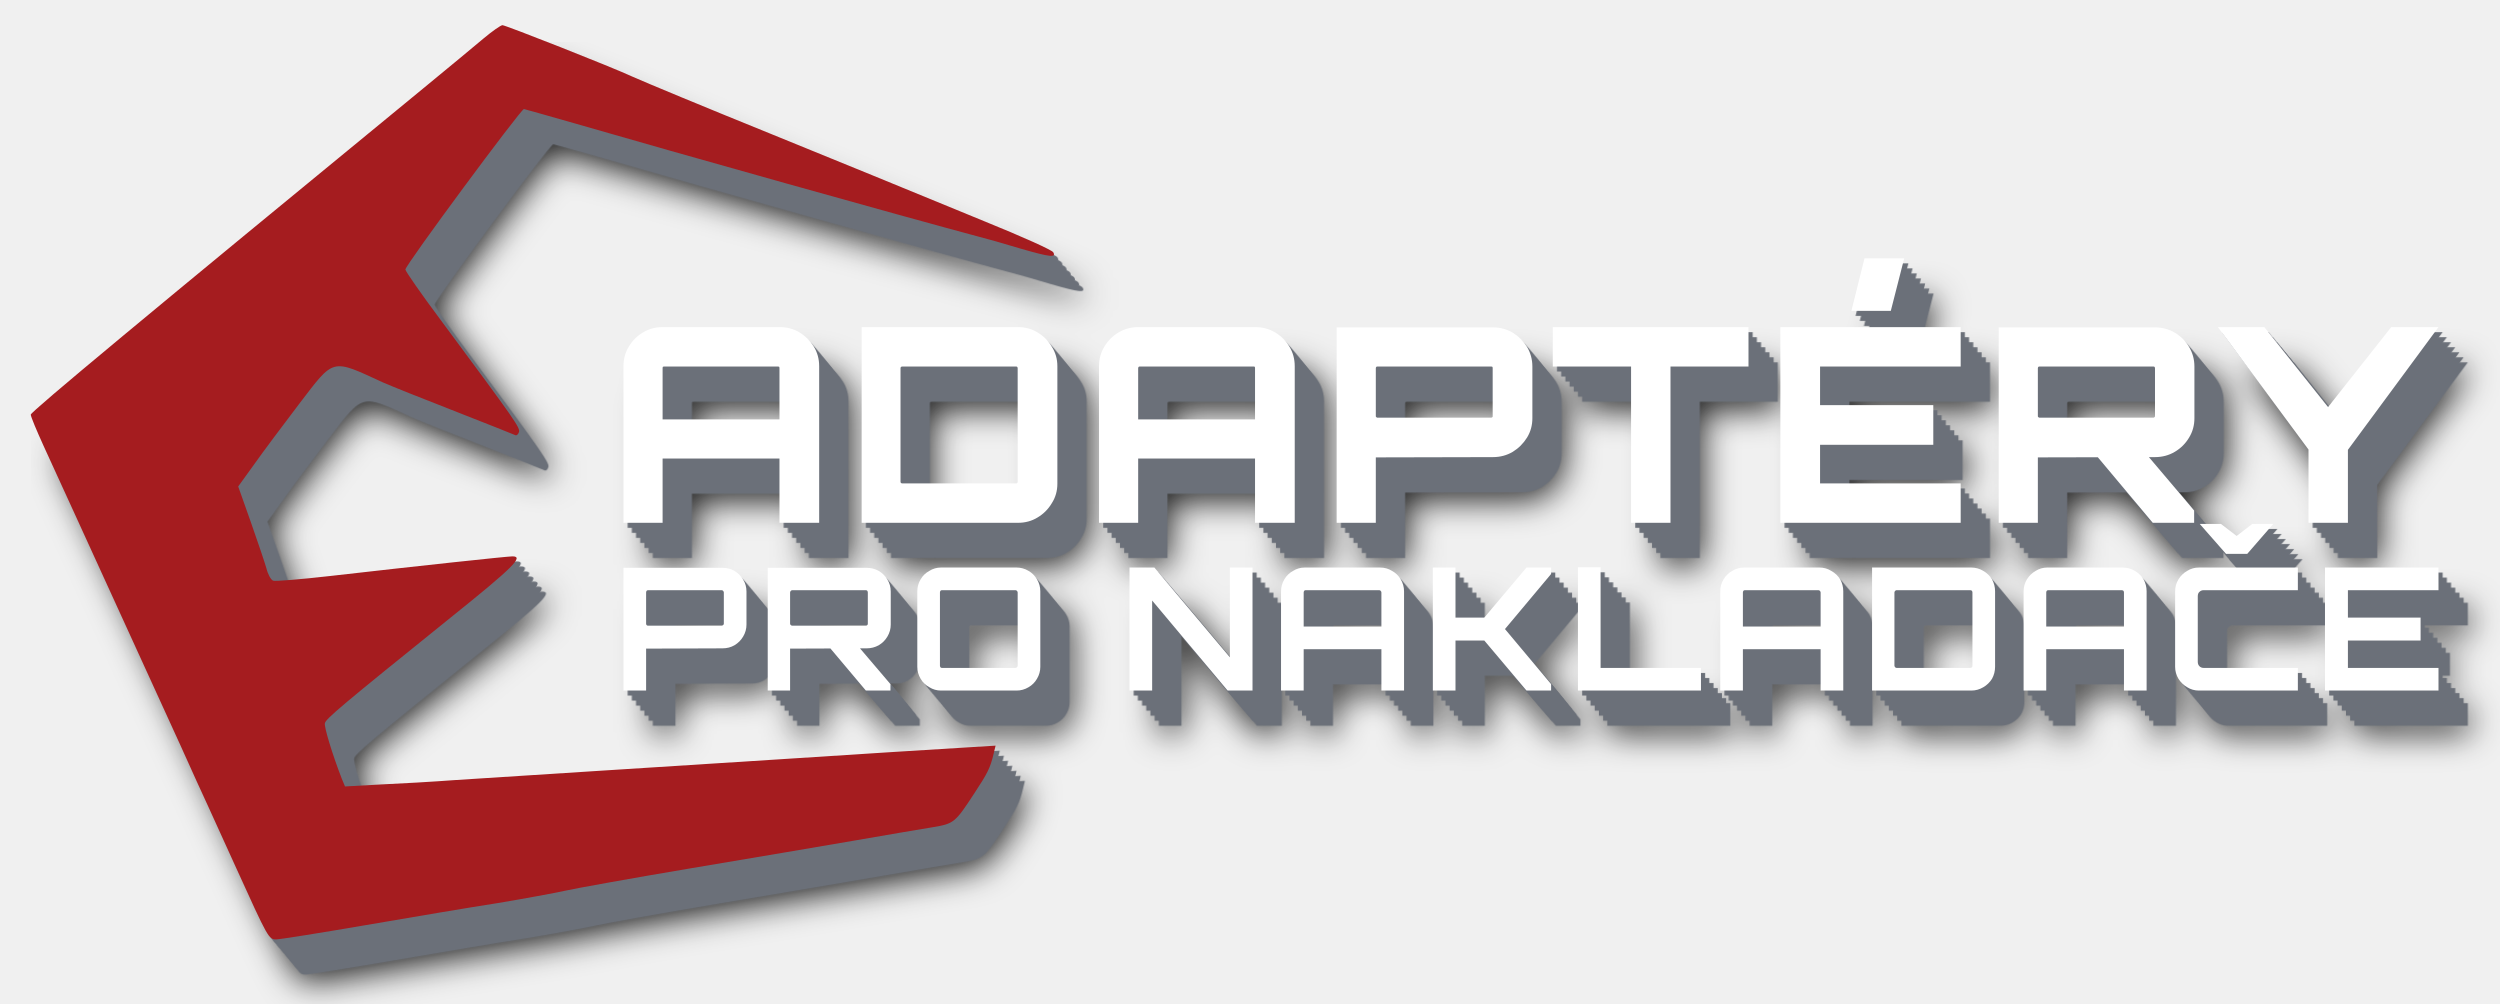
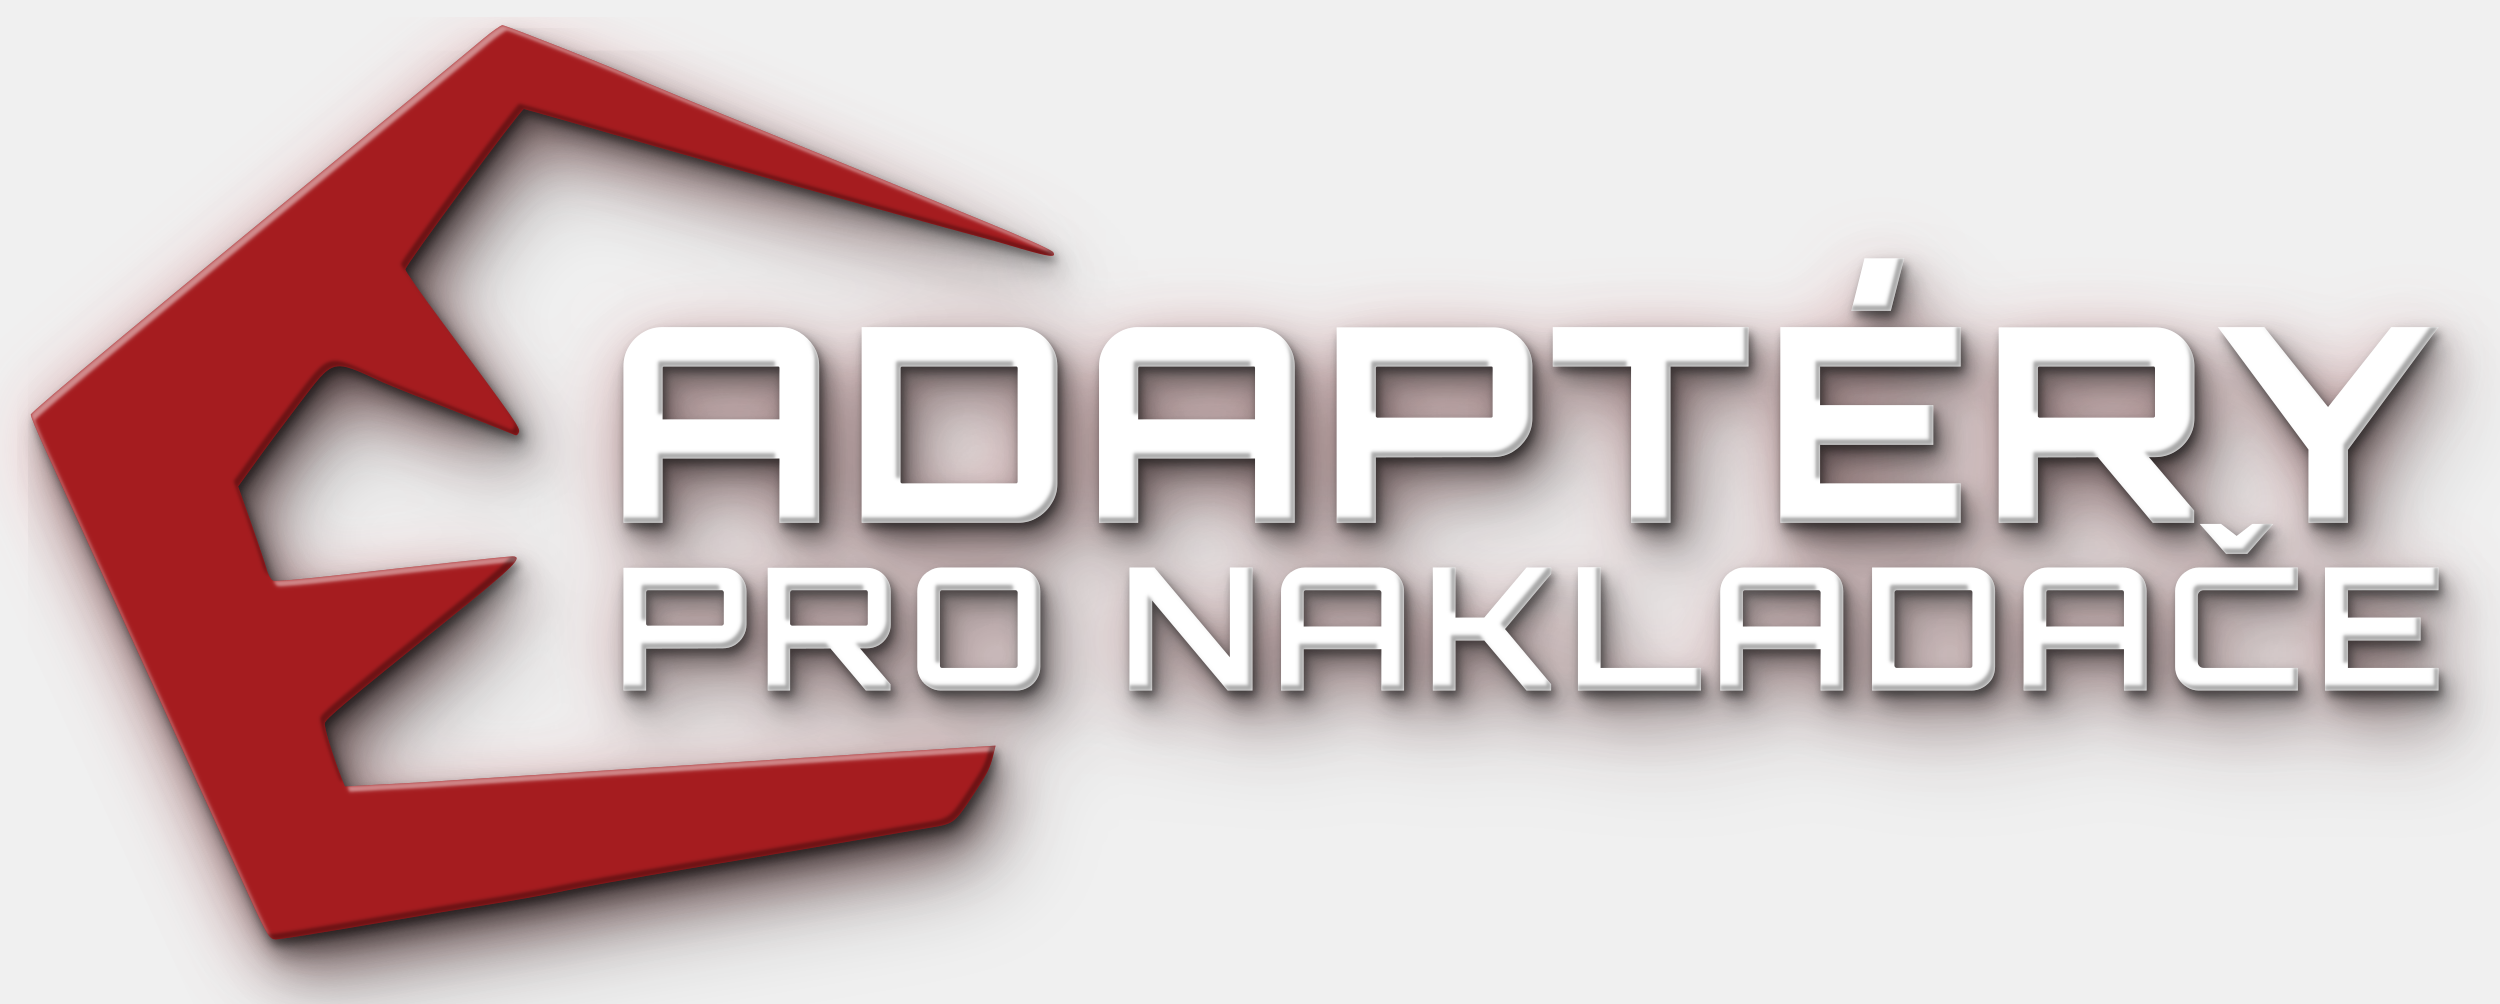
<svg xmlns="http://www.w3.org/2000/svg" viewBox="39 7 894.2 359" role="img" aria-label="Adaptéry pro nakladače">
  <defs id="fx-defs">
-     <filter id="fx" x="-5%" y="-10%" width="115%" height="135%" color-interpolation-filters="sRGB">
-       <feOffset in="SourceAlpha" dx="1.5" dy="1.8" result="o1" />
-       <feOffset in="SourceAlpha" dx="3.0" dy="3.6" result="o2" />
-       <feOffset in="SourceAlpha" dx="4.5" dy="5.4" result="o3" />
-       <feOffset in="SourceAlpha" dx="6.0" dy="7.2" result="o4" />
-       <feOffset in="SourceAlpha" dx="7.5" dy="9.0" result="o5" />
-       <feOffset in="SourceAlpha" dx="9.0" dy="10.8" result="o6" />
-       <feOffset in="SourceAlpha" dx="10.5" dy="12.6" result="o7" />
-       <feMerge result="ext">
-         <feMergeNode in="o1" />
-         <feMergeNode in="o2" />
-         <feMergeNode in="o3" />
-         <feMergeNode in="o4" />
-         <feMergeNode in="o5" />
-         <feMergeNode in="o6" />
-         <feMergeNode in="o7" />
-       </feMerge>
-       <feFlood flood-color="#6B7079" />
-       <feComposite in2="ext" operator="in" result="extC" />
-       <feGaussianBlur in="SourceAlpha" stdDeviation="6" />
-       <feOffset dx="11" dy="15" result="sb" />
-       <feFlood flood-color="#000" flood-opacity=".9" />
-       <feComposite in2="sb" operator="in" result="soft" />
+     <filter id="fx" x="-6%" y="-12%" width="116%" height="136%" color-interpolation-filters="sRGB">
+       <feGaussianBlur in="SourceAlpha" stdDeviation="14" result="gb" />
+       <feOffset in="gb" dy="6" result="gb2" />
+       <feFlood flood-color="#E0383C" flood-opacity="0.35" />
+       <feComposite in2="gb2" operator="in" result="glow" />
+       <feGaussianBlur in="SourceAlpha" stdDeviation="1.5" result="b0" />
+       <feOffset in="b0" dx="1" dy="2" result="s0" />
+       <feFlood flood-color="#000" flood-opacity="0.45" />
+       <feComposite in2="s0" operator="in" result="c0" />
+       <feGaussianBlur in="SourceAlpha" stdDeviation="4" result="b1" />
+       <feOffset in="b1" dx="3" dy="5" result="s1" />
+       <feFlood flood-color="#000" flood-opacity="0.4" />
+       <feComposite in2="s1" operator="in" result="c1" />
+       <feGaussianBlur in="SourceAlpha" stdDeviation="9" result="b2" />
+       <feOffset in="b2" dx="6" dy="10" result="s2" />
+       <feFlood flood-color="#000" flood-opacity="0.35" />
+       <feComposite in2="s2" operator="in" result="c2" />
+       <feGaussianBlur in="SourceAlpha" stdDeviation="16" result="b3" />
+       <feOffset in="b3" dx="10" dy="18" result="s3" />
+       <feFlood flood-color="#000" flood-opacity="0.3" />
+       <feComposite in2="s3" operator="in" result="c3" />
+       <feOffset in="SourceAlpha" dx="1.6" dy="1.92" result="ho" />
+       <feComposite in="SourceAlpha" in2="ho" operator="out" result="he" />
+       <feGaussianBlur in="he" stdDeviation="0.7" result="heb" />
+       <feFlood flood-color="#fff" flood-opacity="0.5" />
+       <feComposite in2="heb" operator="in" />
+       <feComposite in2="SourceAlpha" operator="in" result="hl" />
+       <feOffset in="SourceAlpha" dx="-1.6" dy="-1.92" result="so" />
+       <feComposite in="SourceAlpha" in2="so" operator="out" result="se" />
+       <feGaussianBlur in="se" stdDeviation="0.7" result="seb" />
+       <feFlood flood-color="#000" flood-opacity="0.35" />
+       <feComposite in2="seb" operator="in" />
+       <feComposite in2="SourceAlpha" operator="in" result="sl" />
      <feMerge>
-         <feMergeNode in="soft" />
-         <feMergeNode in="extC" />
+         <feMergeNode in="glow" />
+         <feMergeNode in="c0" />
+         <feMergeNode in="c1" />
+         <feMergeNode in="c2" />
+         <feMergeNode in="c3" />
        <feMergeNode in="SourceGraphic" />
+         <feMergeNode in="hl" />
+         <feMergeNode in="sl" />
      </feMerge>
    </filter>
  </defs>
  <g filter="url(#fx)">
    <path fill="#A51C1F" transform="translate(0 360) scale(.1 -.1)" d="M2119 3392 c-31 -26 -127 -106 -215 -178 -988 -811 -1404 -1157 -1404 -1167 0 -7 21 -57 46 -112 25 -55 79 -172 119 -260 40 -88 123 -270 185 -405 62 -135 145 -317 185 -405 39 -88 85 -187 100 -220 15 -33 60 -132 100 -220 114 -251 116 -255 143 -255 13 0 157 23 320 51 163 28 376 64 473 79 96 16 204 36 240 44 35 8 240 45 454 81 215 36 480 81 590 100 110 19 232 40 270 46 78 13 81 16 151 123 46 70 56 89 68 140 l7 29 -113 -7 c-62 -4 -178 -11 -258 -16 -219 -14 -571 -37 -1015 -65 -220 -14 -465 -30 -545 -35 -80 -6 -202 -13 -271 -16 l-125 -7 -12 29 c-34 88 -63 184 -60 197 3 16 59 63 451 379 223 179 262 218 220 218 -19 0 -335 -34 -650 -70 -106 -12 -199 -20 -206 -17 -8 3 -19 23 -24 44 -6 21 -31 95 -56 166 l-45 127 57 79 c31 44 103 140 160 215 128 167 114 164 301 78 25 -11 139 -57 255 -102 115 -45 213 -84 217 -86 5 -3 11 1 14 10 6 15 -11 39 -278 399 -71 95 -128 177 -128 183 0 16 413 574 424 574 2 0 82 -23 177 -50 358 -104 1193 -338 1444 -405 28 -7 99 -27 158 -45 104 -30 126 -32 114 -12 -6 8 -99 51 -257 115 -221 91 -555 228 -750 307 -247 100 -451 185 -496 205 -75 35 -456 185 -467 185 -7 -1 -37 -22 -68 -48z" />
    <path fill="#FFFFFF" d="M262 194L262 194L262 138Q262 134.1 263.9 131Q265.8 127.8 269 125.9Q272.1 124 276 124L276 124L317.9 124Q321.8 124 325 125.9Q328.1 127.8 330.1 131Q332 134.1 332 138L332 138L332 194L317.8 194L317.8 171L276 171L276 194L262 194M276 157L276 157L317.8 157L317.8 138.7Q317.8 138.4 317.7 138.2Q317.5 138.1 317.2 138.1L317.2 138.1L276.6 138.1Q276.3 138.1 276.1 138.2Q276 138.4 276 138.7L276 138.7L276 157M403.1 194L347.2 194L347.2 124L403.1 124Q407 124 410.1 125.9Q413.3 127.8 415.2 131Q417.2 134.1 417.2 138L417.2 138L417.2 180Q417.2 183.9 415.2 187Q413.3 190.2 410.1 192.1Q407 194 403.1 194L403.1 194M361.7 179.9L361.7 179.9L402.4 179.9Q402.7 179.9 402.8 179.8Q403 179.6 403 179.3L403 179.3L403 138.7Q403 138.4 402.8 138.2Q402.7 138.1 402.4 138.1L402.4 138.1L361.7 138.1Q361.5 138.1 361.3 138.2Q361.1 138.4 361.1 138.7L361.1 138.7L361.1 179.3Q361.1 179.6 361.3 179.8Q361.5 179.9 361.7 179.9M432.1 194L432.1 194L432.1 138Q432.1 134.1 434 131Q435.9 127.8 439.1 125.9Q442.3 124 446.1 124L446.1 124L488 124Q491.9 124 495.1 125.9Q498.3 127.8 500.2 131Q502.1 134.1 502.1 138L502.1 138L502.1 194L487.9 194L487.9 171L446.1 171L446.1 194L432.1 194M446.1 157L446.1 157L487.9 157L487.9 138.7Q487.9 138.4 487.8 138.2Q487.7 138.1 487.4 138.1L487.4 138.1L446.7 138.1Q446.4 138.1 446.3 138.2Q446.1 138.4 446.1 138.7L446.1 138.7L446.1 157M531.1 194L517.1 194L517.1 124.1L573 124.1Q576.9 124.1 580.1 126Q583.2 127.9 585.2 131.1Q587.1 134.3 587.1 138.1L587.1 138.1L587.1 156.6Q587.1 160.4 585.2 163.5Q583.2 166.7 580.1 168.6Q576.9 170.5 573 170.5L573 170.5L531.1 170.6L531.1 194M531.7 156.4L531.7 156.4L572.3 156.4Q572.6 156.4 572.8 156.2Q572.9 156.1 572.9 155.9L572.9 155.9L572.9 138.7Q572.9 138.4 572.8 138.2Q572.6 138.1 572.3 138.1L572.3 138.1L531.7 138.1Q531.4 138.1 531.3 138.2Q531.1 138.4 531.1 138.7L531.1 138.7L531.1 155.9Q531.1 156.1 531.3 156.2Q531.4 156.4 531.7 156.4M636.5 194L622.4 194L622.4 194L622.4 138.1L594.4 138.1L594.4 124L664.4 124L664.4 138.1L636.5 138.1L636.5 194M740.3 194L675.8 194L675.8 124L740.3 124L740.3 138.1L690 138.1L690 151.9L730.5 151.9L730.5 166.1L690 166.1L690 179.9L740.3 179.9L740.3 194M715.3 118.2L701.2 118.2L701.2 118.2L705.9 99.4L720.1 99.4L715.3 118.2M823.8 194L809 194L788.3 169.3L806.6 169.3L823.8 189.6L823.8 194M767.9 194L753.9 194L753.9 124.1L809.8 124.1Q813.7 124.1 816.9 126Q820.1 127.9 822 131.1Q823.9 134.3 823.9 138.1L823.9 138.1L823.9 156.6Q823.9 160.4 822 163.5Q820.1 166.7 816.9 168.6Q813.7 170.5 809.8 170.5L809.8 170.5L767.9 170.6L767.9 194M768.5 156.4L768.5 156.4L809.2 156.4Q809.5 156.4 809.6 156.2Q809.8 156.1 809.8 155.9L809.8 155.9L809.8 138.7Q809.8 138.4 809.6 138.2Q809.5 138.1 809.2 138.1L809.2 138.1L768.5 138.1Q768.2 138.1 768.1 138.2Q767.9 138.4 767.9 138.7L767.9 138.7L767.9 155.9Q767.9 156.1 768.1 156.2Q768.2 156.4 768.5 156.4M878.8 194L864.7 194L864.7 194L864.7 167.8L832.3 124L848.9 124L871.7 152.6L894.3 124L911.2 124L878.8 167.9L878.8 194M270.1 254L262 254L262 210.1L297.4 210.1Q299.8 210.1 301.7 211.2Q303.7 212.4 304.8 214.3Q306 216.2 306 218.6L306 218.6L306 230.4Q306 232.7 304.8 234.7Q303.7 236.6 301.7 237.8Q299.8 238.9 297.4 238.9L297.4 238.9L270.1 239L270.1 254M270.8 230.8L270.8 230.8L297.1 230.8Q297.4 230.8 297.6 230.6Q297.9 230.4 297.9 230.1L297.9 230.1L297.9 218.9Q297.9 218.6 297.6 218.3Q297.4 218.1 297.1 218.1L297.1 218.1L270.8 218.1Q270.5 218.1 270.3 218.3Q270.1 218.6 270.1 218.9L270.1 218.9L270.1 230.1Q270.1 230.4 270.3 230.6Q270.5 230.8 270.8 230.8M357.5 254L348.7 254L335.4 238.2L346 238.2L357.5 251.7L357.5 254M321.6 254L313.6 254L313.6 210.1L349 210.1Q351.3 210.1 353.3 211.2Q355.3 212.4 356.4 214.3Q357.6 216.2 357.6 218.6L357.6 218.6L357.6 230.4Q357.6 232.7 356.4 234.7Q355.3 236.6 353.3 237.8Q351.3 238.9 349 238.9L349 238.9L321.6 239L321.6 254M322.4 230.8L322.4 230.8L348.7 230.8Q349 230.8 349.2 230.6Q349.4 230.4 349.4 230.1L349.4 230.1L349.4 218.9Q349.4 218.6 349.2 218.3Q349 218.1 348.7 218.1L348.7 218.1L322.4 218.1Q322.1 218.1 321.9 218.3Q321.6 218.6 321.6 218.9L321.6 218.9L321.6 230.1Q321.6 230.4 321.9 230.6Q322.1 230.8 322.4 230.8M402.6 254L375.6 254Q373.3 254 371.4 252.8Q369.4 251.7 368.3 249.8Q367.1 247.8 367.1 245.5L367.1 245.5L367.1 218.5Q367.1 216.2 368.3 214.2Q369.4 212.3 371.4 211.2Q373.3 210 375.6 210L375.6 210L402.6 210Q404.9 210 406.9 211.2Q408.8 212.3 409.9 214.2Q411.1 216.2 411.1 218.5L411.1 218.5L411.1 245.5Q411.1 247.8 409.9 249.8Q408.8 251.7 406.9 252.8Q404.9 254 402.6 254L402.6 254M375.9 245.9L375.9 245.9L402.2 245.9Q402.5 245.9 402.7 245.7Q403 245.4 403 245.1L403 245.1L403 218.9Q403 218.6 402.7 218.3Q402.5 218.1 402.2 218.1L402.2 218.1L375.9 218.1Q375.6 218.1 375.4 218.3Q375.2 218.6 375.2 218.9L375.2 218.9L375.2 245.1Q375.2 245.4 375.4 245.7Q375.6 245.9 375.9 245.9M451.1 254L443 254L443 210L451.9 210L478.9 242.1L478.9 210L487 210L487 254L478.1 254L451.1 221.8L451.1 254M497.2 254L497.2 254L497.2 218.5Q497.2 216.2 498.4 214.2Q499.5 212.3 501.5 211.2Q503.4 210 505.7 210L505.7 210L532.6 210Q535 210 536.9 211.2Q538.9 212.3 540 214.2Q541.2 216.2 541.2 218.5L541.2 218.5L541.2 254L533.1 254L533.1 239.2L505.3 239.2L505.3 254L497.2 254M505.3 231.1L505.3 231.1L533.1 231.1L533.1 218.9Q533.1 218.6 532.8 218.3Q532.6 218.1 532.3 218.1L532.3 218.1L506 218.1Q505.7 218.1 505.5 218.3Q505.3 218.6 505.3 218.9L505.3 218.9L505.3 231.1M559.6 254L551.5 254L551.5 210L559.6 210L559.6 227.9L569.9 227.9L585 210L593.8 210L593.8 212.3L577.3 232L593.8 251.7L593.8 254L585 254L569.9 236.1L559.6 236.1L559.6 254M647.4 254L603.4 254L603.4 209.9L611.5 209.9L611.5 245.9L647.4 245.9L647.4 254M654.3 254L654.3 254L654.3 218.5Q654.3 216.2 655.5 214.2Q656.6 212.3 658.6 211.2Q660.5 210 662.8 210L662.8 210L689.8 210Q692.1 210 694 211.2Q696 212.3 697.2 214.2Q698.3 216.2 698.3 218.5L698.3 218.5L698.3 254L690.2 254L690.2 239.2L662.4 239.2L662.4 254L654.3 254M662.4 231.1L662.4 231.1L690.2 231.1L690.2 218.9Q690.2 218.6 689.9 218.3Q689.7 218.1 689.4 218.1L689.4 218.1L663.1 218.1Q662.8 218.1 662.6 218.3Q662.4 218.6 662.4 218.9L662.4 218.9L662.4 231.1M744.1 254L708.6 254L708.6 210L744.1 210Q746.4 210 748.4 211.2Q750.3 212.3 751.5 214.2Q752.6 216.2 752.6 218.5L752.6 218.5L752.6 245.5Q752.6 247.8 751.5 249.8Q750.3 251.7 748.4 252.8Q746.4 254 744.1 254L744.1 254M717.4 245.9L717.4 245.9L743.7 245.9Q744 245.9 744.3 245.7Q744.5 245.4 744.5 245.1L744.5 245.1L744.5 218.9Q744.5 218.6 744.3 218.3Q744 218.1 743.7 218.1L743.7 218.1L717.4 218.1Q717.1 218.1 716.9 218.3Q716.6 218.6 716.6 218.9L716.6 218.9L716.6 245.1Q716.6 245.4 716.9 245.7Q717.1 245.9 717.4 245.9M762.8 254L762.8 254L762.8 218.5Q762.8 216.2 764 214.2Q765.2 212.3 767.1 211.2Q769 210 771.3 210L771.3 210L798.3 210Q800.6 210 802.6 211.2Q804.5 212.3 805.7 214.2Q806.8 216.2 806.8 218.5L806.8 218.5L806.8 254L798.7 254L798.7 239.2L770.9 239.2L770.9 254L762.8 254M770.9 231.1L770.9 231.1L798.7 231.1L798.7 218.9Q798.7 218.6 798.5 218.3Q798.2 218.1 797.9 218.1L797.9 218.1L771.6 218.1Q771.3 218.1 771.1 218.3Q770.9 218.6 770.9 218.9L770.9 218.9L770.9 231.1M860.9 254L825.5 254Q823.2 254 821.3 252.8Q819.4 251.7 818.2 249.8Q817 247.8 817 245.5L817 245.5L817 218.5Q817 216.2 818.2 214.2Q819.4 212.3 821.3 211.2Q823.2 210 825.5 210L825.5 210L860.9 210L860.9 218.1L827.2 218.1Q826.3 218.1 825.7 218.7Q825.1 219.2 825.1 220.3L825.1 220.3L825.1 243.7Q825.1 244.7 825.7 245.3Q826.3 245.9 827.2 245.9L827.2 245.9L860.9 245.9L860.9 254M825.8 194.4L833.4 194.4L839.0 198.7L844.6 194.4L852.1 194.4L842.8 205.1L835.2 205.1ZM911.2 254L870.6 254L870.6 210L911.2 210L911.2 218.1L878.8 218.1L878.8 227.9L904.8 227.9L904.8 236.1L878.8 236.1L878.8 245.9L911.2 245.9L911.2 254" />
  </g>
</svg>
